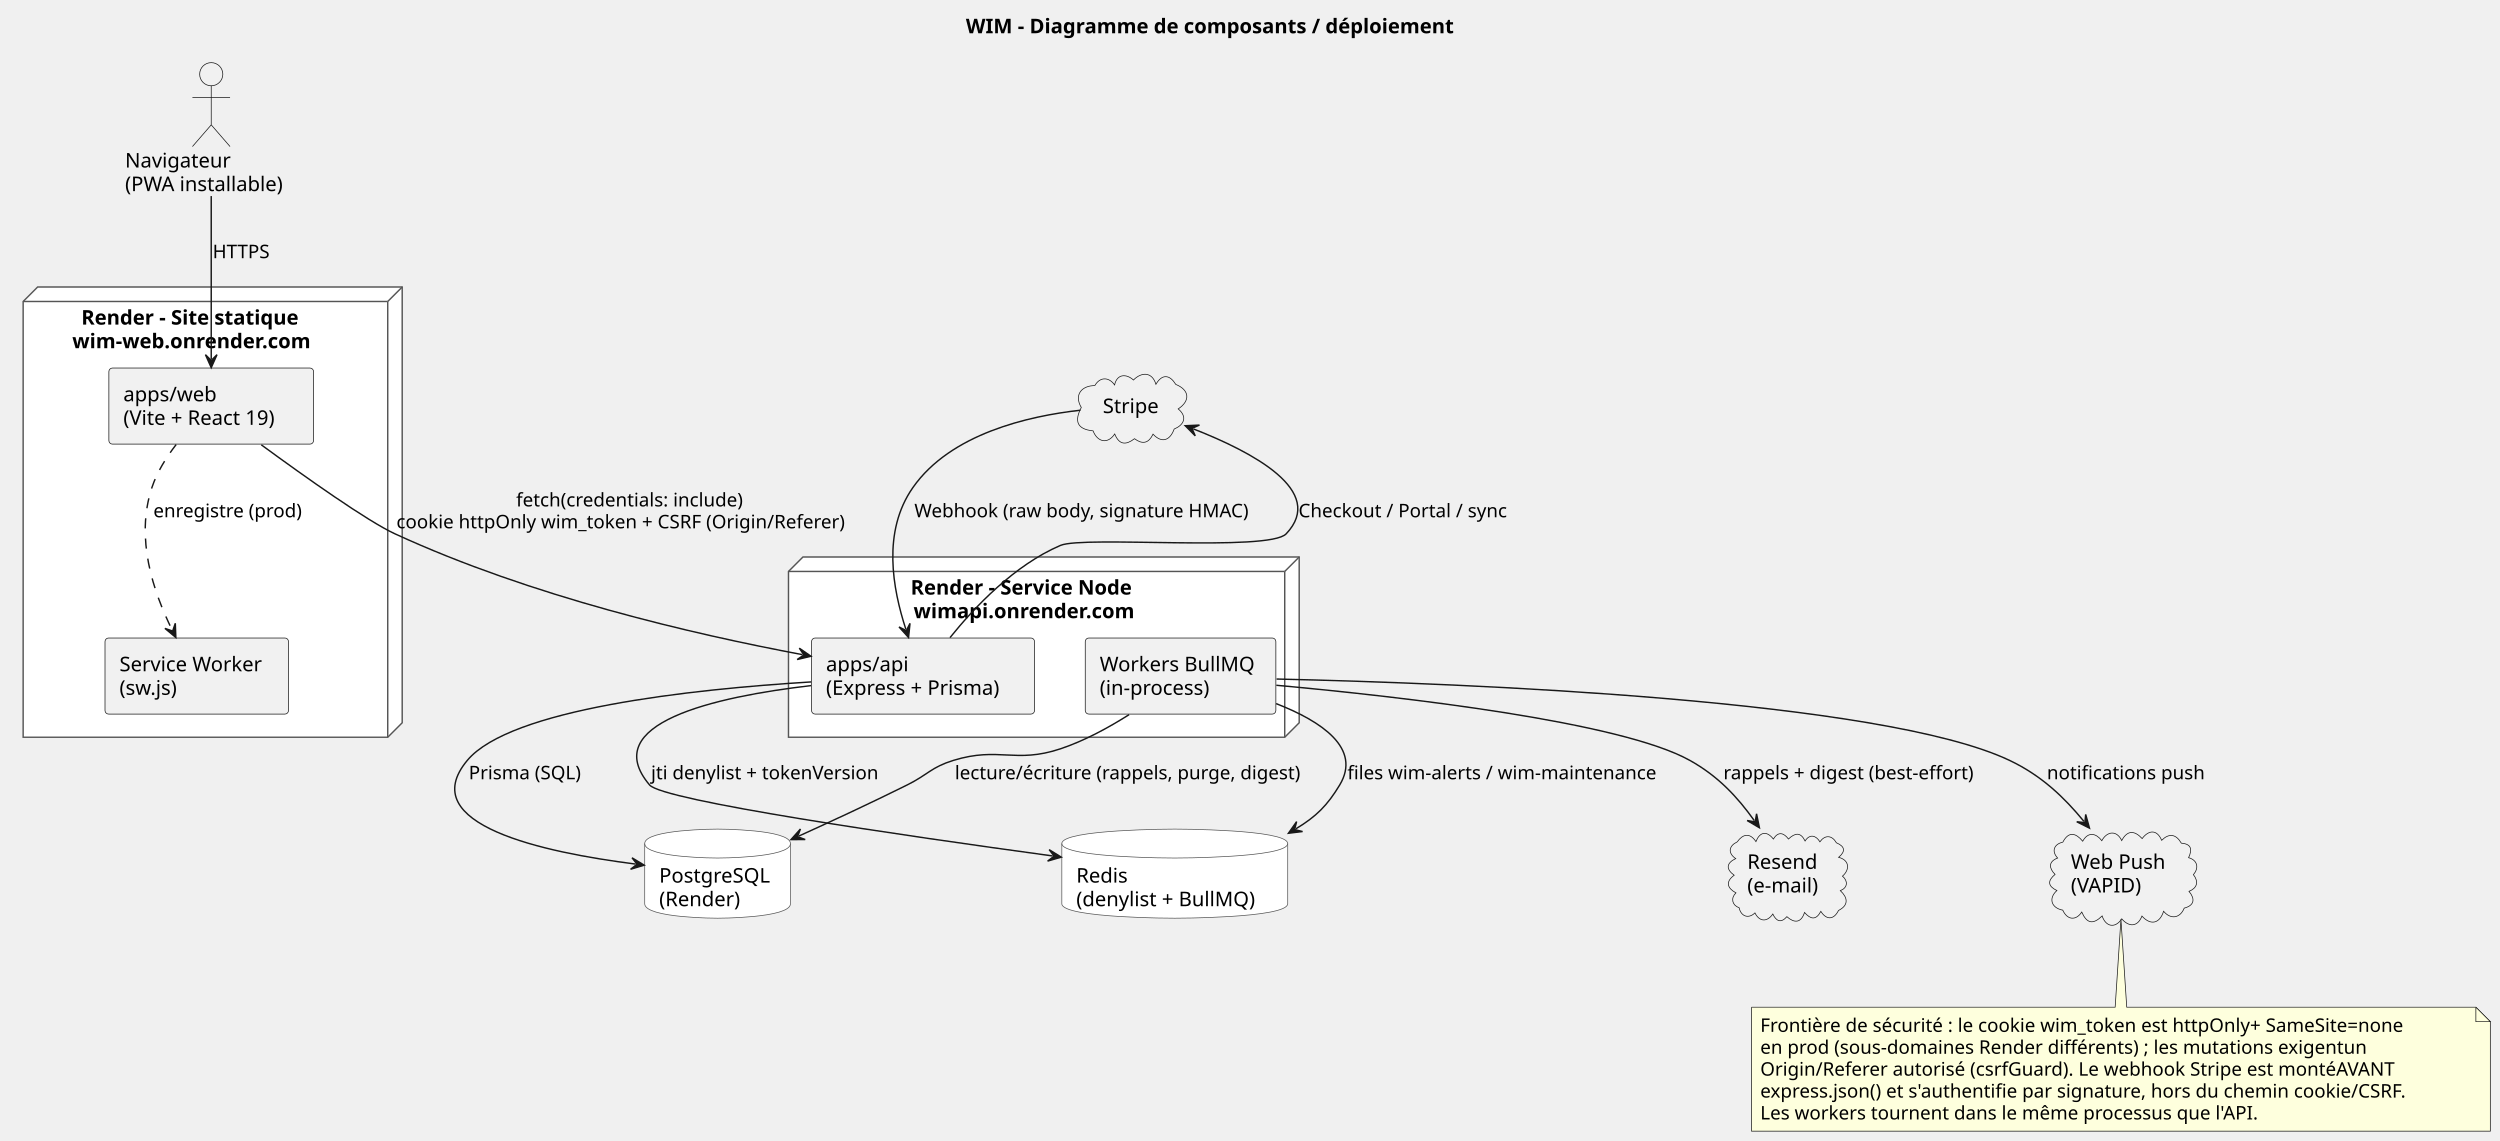
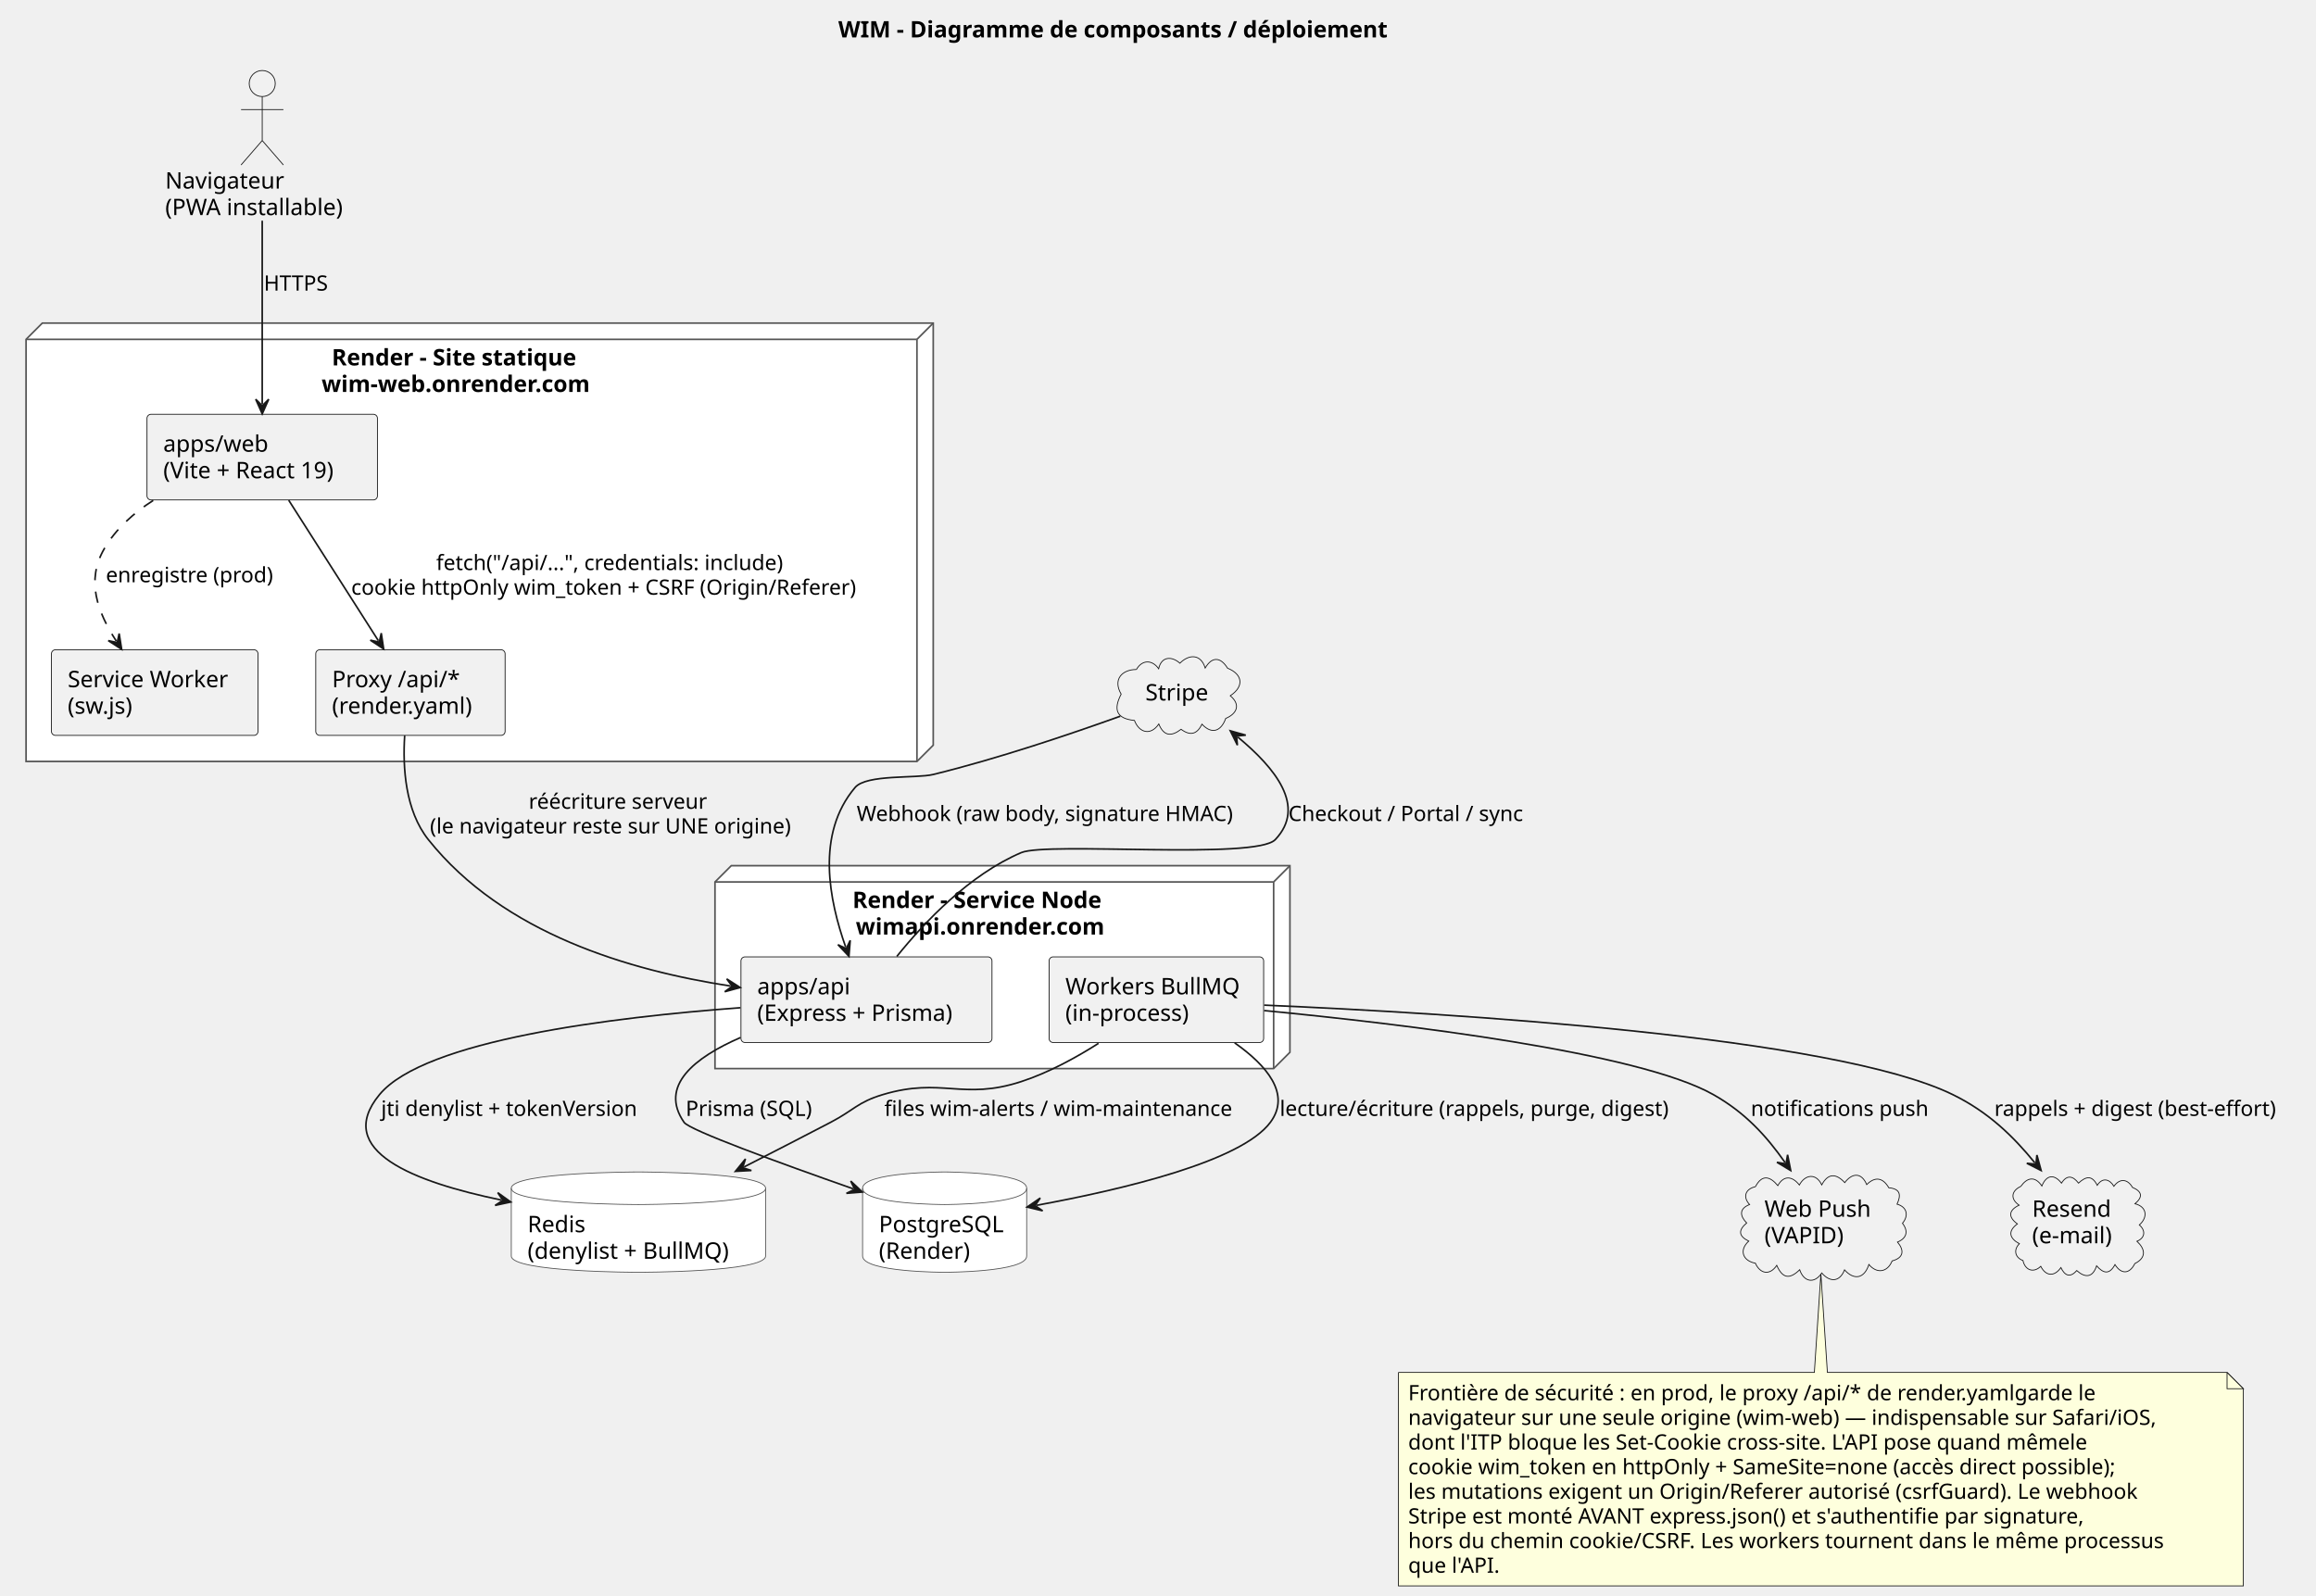
- <svg xmlns="http://www.w3.org/2000/svg" contentStyleType="text/css" data-diagram-type="DESCRIPTION" height="788px" preserveAspectRatio="none" style="width:1728px;height:788px;background:#FFFFFF;" version="1.1" viewBox="0 0 1728 788" width="1728px" zoomAndPan="magnify">
+ <svg xmlns="http://www.w3.org/2000/svg" contentStyleType="text/css" data-diagram-type="DESCRIPTION" height="980px" preserveAspectRatio="none" style="width:1422px;height:980px;background:#FFFFFF;" version="1.1" viewBox="0 0 1422 980" width="1422px" zoomAndPan="magnify">
  <defs />
  <g>
    <g class="title" data-source-line="1">
-       <text fill="#000000" font-family="sans-serif" font-size="14" font-weight="bold" lengthAdjust="spacing" textLength="379.087" x="667.616" y="22.995">WIM - Diagramme de composants / déploiement</text>
+       <text fill="#000000" font-family="sans-serif" font-size="14" font-weight="bold" lengthAdjust="spacing" textLength="379.087" x="514.703" y="22.995">WIM - Diagramme de composants / déploiement</text>
    </g>
    <g class="cluster" data-entity="WebHost" data-source-line="15" data-uid="ent0003" id="cluster_WebHost">
-       <polygon fill="#FFFFFF" points="16,208.387,26,198.387,278,198.387,278,499.577,268,509.577,16,509.577,16,208.387" style="stroke:#555555;stroke-width:1;" />
-       <line style="stroke:#555555;stroke-width:1;" x1="268" x2="278" y1="208.387" y2="198.387" />
-       <line style="stroke:#555555;stroke-width:1;" x1="16" x2="268" y1="208.387" y2="208.387" />
-       <line style="stroke:#555555;stroke-width:1;" x1="268" x2="268" y1="208.387" y2="509.577" />
-       <text fill="#000000" font-family="sans-serif" font-size="14" font-weight="bold" lengthAdjust="spacing" textLength="173.612" x="56.194" y="224.382">Render - Site statique</text>
-       <text fill="#000000" font-family="sans-serif" font-size="14" font-weight="bold" lengthAdjust="spacing" textLength="186.095" x="49.953" y="240.679">wim-web.onrender.com</text>
+       <polygon fill="#FFFFFF" points="16,208.387,26,198.387,573,198.387,573,457.577,563,467.577,16,467.577,16,208.387" style="stroke:#555555;stroke-width:1;" />
+       <line style="stroke:#555555;stroke-width:1;" x1="563" x2="573" y1="208.387" y2="198.387" />
+       <line style="stroke:#555555;stroke-width:1;" x1="16" x2="563" y1="208.387" y2="208.387" />
+       <line style="stroke:#555555;stroke-width:1;" x1="563" x2="563" y1="208.387" y2="467.577" />
+       <text fill="#000000" font-family="sans-serif" font-size="14" font-weight="bold" lengthAdjust="spacing" textLength="173.612" x="203.694" y="224.382">Render - Site statique</text>
+       <text fill="#000000" font-family="sans-serif" font-size="14" font-weight="bold" lengthAdjust="spacing" textLength="186.095" x="197.453" y="240.679">wim-web.onrender.com</text>
    </g>
-     <g class="cluster" data-entity="ApiHost" data-source-line="20" data-uid="ent0006" id="cluster_ApiHost">
-       <polygon fill="#FFFFFF" points="545,394.987,555,384.987,898,384.987,898,499.577,888,509.577,545,509.577,545,394.987" style="stroke:#555555;stroke-width:1;" />
-       <line style="stroke:#555555;stroke-width:1;" x1="888" x2="898" y1="394.987" y2="384.987" />
-       <line style="stroke:#555555;stroke-width:1;" x1="545" x2="888" y1="394.987" y2="394.987" />
-       <line style="stroke:#555555;stroke-width:1;" x1="888" x2="888" y1="394.987" y2="509.577" />
-       <text fill="#000000" font-family="sans-serif" font-size="14" font-weight="bold" lengthAdjust="spacing" textLength="176.148" x="629.426" y="410.982">Render - Service Node</text>
-       <text fill="#000000" font-family="sans-serif" font-size="14" font-weight="bold" lengthAdjust="spacing" textLength="172.102" x="631.449" y="427.279">wimapi.onrender.com</text>
+     <g class="cluster" data-entity="ApiHost" data-source-line="21" data-uid="ent0007" id="cluster_ApiHost">
+       <polygon fill="#FFFFFF" points="439,541.577,449,531.577,792,531.577,792,646.167,782,656.167,439,656.167,439,541.577" style="stroke:#555555;stroke-width:1;" />
+       <line style="stroke:#555555;stroke-width:1;" x1="782" x2="792" y1="541.577" y2="531.577" />
+       <line style="stroke:#555555;stroke-width:1;" x1="439" x2="782" y1="541.577" y2="541.577" />
+       <line style="stroke:#555555;stroke-width:1;" x1="782" x2="782" y1="541.577" y2="656.167" />
+       <text fill="#000000" font-family="sans-serif" font-size="14" font-weight="bold" lengthAdjust="spacing" textLength="176.148" x="523.426" y="557.572">Render - Service Node</text>
+       <text fill="#000000" font-family="sans-serif" font-size="14" font-weight="bold" lengthAdjust="spacing" textLength="172.102" x="525.449" y="573.869">wimapi.onrender.com</text>
    </g>
    <g class="entity" data-entity="Web" data-source-line="16" data-uid="ent0004" id="entity_Web">
-       <rect fill="#F1F1F1" height="52.594" rx="2.5" ry="2.5" style="stroke:#181818;stroke-width:0.5;" width="141.495" x="75.25" y="254.387" />
-       <text fill="#000000" font-family="sans-serif" font-size="14" lengthAdjust="spacing" textLength="67.314" x="85.25" y="277.382">apps/web</text>
-       <text fill="#000000" font-family="sans-serif" font-size="14" lengthAdjust="spacing" textLength="121.495" x="85.25" y="293.679">(Vite + React 19)</text>
+       <rect fill="#F1F1F1" height="52.594" rx="2.5" ry="2.5" style="stroke:#181818;stroke-width:0.5;" width="141.495" x="90.25" y="254.387" />
+       <text fill="#000000" font-family="sans-serif" font-size="14" lengthAdjust="spacing" textLength="67.314" x="100.25" y="277.382">apps/web</text>
+       <text fill="#000000" font-family="sans-serif" font-size="14" lengthAdjust="spacing" textLength="121.495" x="100.25" y="293.679">(Vite + React 19)</text>
    </g>
    <g class="entity" data-entity="SW" data-source-line="17" data-uid="ent0005" id="entity_SW">
-       <rect fill="#F1F1F1" height="52.594" rx="2.5" ry="2.5" style="stroke:#181818;stroke-width:0.5;" width="126.832" x="72.58" y="440.987" />
-       <text fill="#000000" font-family="sans-serif" font-size="14" lengthAdjust="spacing" textLength="106.832" x="82.58" y="463.982">Service Worker</text>
-       <text fill="#000000" font-family="sans-serif" font-size="14" lengthAdjust="spacing" textLength="45.302" x="82.58" y="480.279">(sw.js)</text>
+       <rect fill="#F1F1F1" height="52.594" rx="2.5" ry="2.5" style="stroke:#181818;stroke-width:0.5;" width="126.832" x="31.58" y="398.987" />
+       <text fill="#000000" font-family="sans-serif" font-size="14" lengthAdjust="spacing" textLength="106.832" x="41.58" y="421.982">Service Worker</text>
+       <text fill="#000000" font-family="sans-serif" font-size="14" lengthAdjust="spacing" textLength="45.302" x="41.58" y="438.279">(sw.js)</text>
    </g>
-     <g class="entity" data-entity="Api" data-source-line="21" data-uid="ent0007" id="entity_Api">
-       <rect fill="#F1F1F1" height="52.594" rx="2.5" ry="2.5" style="stroke:#181818;stroke-width:0.5;" width="154.128" x="560.94" y="440.987" />
-       <text fill="#000000" font-family="sans-serif" font-size="14" lengthAdjust="spacing" textLength="59.719" x="570.94" y="463.982">apps/api</text>
-       <text fill="#000000" font-family="sans-serif" font-size="14" lengthAdjust="spacing" textLength="134.128" x="570.94" y="480.279">(Express + Prisma)</text>
+     <g class="entity" data-entity="Proxy" data-source-line="18" data-uid="ent0006" id="entity_Proxy">
+       <rect fill="#F1F1F1" height="52.594" rx="2.5" ry="2.5" style="stroke:#181818;stroke-width:0.5;" width="116.264" x="193.87" y="398.987" />
+       <text fill="#000000" font-family="sans-serif" font-size="14" lengthAdjust="spacing" textLength="81.573" x="203.87" y="421.982">Proxy /api/*</text>
+       <text fill="#000000" font-family="sans-serif" font-size="14" lengthAdjust="spacing" textLength="96.264" x="203.87" y="438.279">(render.yaml)</text>
    </g>
-     <g class="entity" data-entity="Workers" data-source-line="22" data-uid="ent0008" id="entity_Workers">
-       <rect fill="#F1F1F1" height="52.594" rx="2.5" ry="2.5" style="stroke:#181818;stroke-width:0.5;" width="131.74" x="750.13" y="440.987" />
-       <text fill="#000000" font-family="sans-serif" font-size="14" lengthAdjust="spacing" textLength="111.74" x="760.13" y="463.982">Workers BullMQ</text>
-       <text fill="#000000" font-family="sans-serif" font-size="14" lengthAdjust="spacing" textLength="82.845" x="760.13" y="480.279">(in-process)</text>
+     <g class="entity" data-entity="Api" data-source-line="22" data-uid="ent0008" id="entity_Api">
+       <rect fill="#F1F1F1" height="52.594" rx="2.5" ry="2.5" style="stroke:#181818;stroke-width:0.5;" width="154.128" x="454.94" y="587.577" />
+       <text fill="#000000" font-family="sans-serif" font-size="14" lengthAdjust="spacing" textLength="59.719" x="464.94" y="610.572">apps/api</text>
+       <text fill="#000000" font-family="sans-serif" font-size="14" lengthAdjust="spacing" textLength="134.128" x="464.94" y="626.869">(Express + Prisma)</text>
+     </g>
+     <g class="entity" data-entity="Workers" data-source-line="23" data-uid="ent0009" id="entity_Workers">
+       <rect fill="#F1F1F1" height="52.594" rx="2.5" ry="2.5" style="stroke:#181818;stroke-width:0.5;" width="131.74" x="644.13" y="587.577" />
+       <text fill="#000000" font-family="sans-serif" font-size="14" lengthAdjust="spacing" textLength="111.74" x="654.13" y="610.572">Workers BullMQ</text>
+       <text fill="#000000" font-family="sans-serif" font-size="14" lengthAdjust="spacing" textLength="82.845" x="654.13" y="626.869">(in-process)</text>
    </g>
    <g class="entity" data-entity="Browser" data-source-line="13" data-uid="ent0002" id="entity_Browser">
-       <ellipse cx="146.005" cy="51.297" fill="#F1F1F1" rx="8" ry="8" style="stroke:#181818;stroke-width:0.5;" />
-       <path d="M146.005,59.297 L146.005,86.297 M133.005,67.297 L159.005,67.297 M146.005,86.297 L133.005,101.297 M146.005,86.297 L159.005,101.297" fill="none" style="stroke:#181818;stroke-width:0.5;" />
-       <text fill="#000000" font-family="sans-serif" font-size="14" lengthAdjust="spacing" textLength="77.424" x="86.45" y="115.792">Navigateur</text>
-       <text fill="#000000" font-family="sans-serif" font-size="14" lengthAdjust="spacing" textLength="119.109" x="86.45" y="132.089">(PWA installable)</text>
+       <ellipse cx="161.005" cy="51.297" fill="#F1F1F1" rx="8" ry="8" style="stroke:#181818;stroke-width:0.5;" />
+       <path d="M161.005,59.297 L161.005,86.297 M148.005,67.297 L174.005,67.297 M161.005,86.297 L148.005,101.297 M161.005,86.297 L174.005,101.297" fill="none" style="stroke:#181818;stroke-width:0.5;" />
+       <text fill="#000000" font-family="sans-serif" font-size="14" lengthAdjust="spacing" textLength="77.424" x="101.45" y="115.792">Navigateur</text>
+       <text fill="#000000" font-family="sans-serif" font-size="14" lengthAdjust="spacing" textLength="119.109" x="101.45" y="132.089">(PWA installable)</text>
    </g>
-     <g class="entity" data-entity="PG" data-source-line="25" data-uid="ent0009" id="entity_PG">
-       <path d="M445.62,583.077 C445.62,573.077 495.997,573.077 495.997,573.077 C495.997,573.077 546.373,573.077 546.373,583.077 L546.373,624.671 C546.373,634.671 495.997,634.671 495.997,634.671 C495.997,634.671 445.62,634.671 445.62,624.671 L445.62,583.077" fill="#FFFFFF" style="stroke:#555555;stroke-width:0.5;" />
-       <path d="M445.62,583.077 C445.62,593.077 495.997,593.077 495.997,593.077 C495.997,593.077 546.373,593.077 546.373,583.077" fill="none" style="stroke:#555555;stroke-width:0.5;" />
-       <text fill="#000000" font-family="sans-serif" font-size="14" lengthAdjust="spacing" textLength="80.753" x="455.62" y="610.072">PostgreSQL</text>
-       <text fill="#000000" font-family="sans-serif" font-size="14" lengthAdjust="spacing" textLength="61.394" x="455.62" y="626.369">(Render)</text>
+     <g class="entity" data-entity="PG" data-source-line="26" data-uid="ent0010" id="entity_PG">
+       <path d="M529.62,729.667 C529.62,719.667 579.996,719.667 579.996,719.667 C579.996,719.667 630.373,719.667 630.373,729.667 L630.373,771.261 C630.373,781.261 579.996,781.261 579.996,781.261 C579.996,781.261 529.62,781.261 529.62,771.261 L529.62,729.667" fill="#FFFFFF" style="stroke:#555555;stroke-width:0.5;" />
+       <path d="M529.62,729.667 C529.62,739.667 579.996,739.667 579.996,739.667 C579.996,739.667 630.373,739.667 630.373,729.667" fill="none" style="stroke:#555555;stroke-width:0.5;" />
+       <text fill="#000000" font-family="sans-serif" font-size="14" lengthAdjust="spacing" textLength="80.753" x="539.62" y="756.662">PostgreSQL</text>
+       <text fill="#000000" font-family="sans-serif" font-size="14" lengthAdjust="spacing" textLength="61.394" x="539.62" y="772.959">(Render)</text>
    </g>
-     <g class="entity" data-entity="Redis" data-source-line="26" data-uid="ent0010" id="entity_Redis">
-       <path d="M733.93,583.077 C733.93,573.077 811.995,573.077 811.995,573.077 C811.995,573.077 890.061,573.077 890.061,583.077 L890.061,624.671 C890.061,634.671 811.995,634.671 811.995,634.671 C811.995,634.671 733.93,634.671 733.93,624.671 L733.93,583.077" fill="#FFFFFF" style="stroke:#555555;stroke-width:0.5;" />
-       <path d="M733.93,583.077 C733.93,593.077 811.995,593.077 811.995,593.077 C811.995,593.077 890.061,593.077 890.061,583.077" fill="none" style="stroke:#555555;stroke-width:0.5;" />
-       <text fill="#000000" font-family="sans-serif" font-size="14" lengthAdjust="spacing" textLength="38.411" x="743.93" y="610.072">Redis</text>
-       <text fill="#000000" font-family="sans-serif" font-size="14" lengthAdjust="spacing" textLength="136.131" x="743.93" y="626.369">(denylist + BullMQ)</text>
+     <g class="entity" data-entity="Redis" data-source-line="27" data-uid="ent0011" id="entity_Redis">
+       <path d="M313.93,729.667 C313.93,719.667 391.995,719.667 391.995,719.667 C391.995,719.667 470.061,719.667 470.061,729.667 L470.061,771.261 C470.061,781.261 391.995,781.261 391.995,781.261 C391.995,781.261 313.93,781.261 313.93,771.261 L313.93,729.667" fill="#FFFFFF" style="stroke:#555555;stroke-width:0.5;" />
+       <path d="M313.93,729.667 C313.93,739.667 391.995,739.667 391.995,739.667 C391.995,739.667 470.061,739.667 470.061,729.667" fill="none" style="stroke:#555555;stroke-width:0.5;" />
+       <text fill="#000000" font-family="sans-serif" font-size="14" lengthAdjust="spacing" textLength="38.411" x="323.93" y="756.662">Redis</text>
+       <text fill="#000000" font-family="sans-serif" font-size="14" lengthAdjust="spacing" textLength="136.131" x="323.93" y="772.959">(denylist + BullMQ)</text>
    </g>
-     <g class="entity" data-entity="Stripe" data-source-line="28" data-uid="ent0011" id="entity_Stripe">
-       <path d="M756.746,266.522 C760.268,260.363 766.479,260.452 770.402,266.057 C772.122,258.289 778.556,258.254 783.444,262.665 C788.899,257.135 796.247,256.745 798.98,265.604 C803.29,258.266 808.505,258.911 812.705,265.71 C822.22,269.551 822.877,277.024 814.377,282.644 C820.988,288.188 818.378,293.72 811.58,296.571 C808.822,304.276 803.202,306.741 796.981,300.094 C793.96,306.412 789.762,307.4 784.169,303.238 C778.194,307.832 773.572,307.539 770.491,299.98 C765.462,307.417 758.399,305.353 755.542,297.812 C744.208,296.672 742.539,290.955 747.389,281.651 C742.183,272.814 747.712,266.552 756.746,266.522" fill="#F1F1F1" style="stroke:#181818;stroke-width:0.5;" />
-       <text fill="#000000" font-family="sans-serif" font-size="14" lengthAdjust="spacing" textLength="41.522" x="762.24" y="285.532">Stripe</text>
+     <g class="entity" data-entity="Stripe" data-source-line="29" data-uid="ent0012" id="entity_Stripe">
+       <path d="M697.746,411.112 C701.268,404.953 707.479,405.042 711.402,410.647 C713.122,402.879 719.556,402.844 724.444,407.255 C729.899,401.725 737.247,401.335 739.98,410.194 C744.29,402.856 749.505,403.501 753.705,410.3 C763.22,414.141 763.877,421.614 755.377,427.233 C761.988,432.778 759.378,438.31 752.58,441.161 C749.822,448.866 744.202,451.331 737.981,444.684 C734.96,451.002 730.762,451.99 725.169,447.828 C719.194,452.422 714.572,452.13 711.491,444.57 C706.462,452.007 699.399,449.943 696.542,442.402 C685.208,441.262 683.539,435.545 688.389,426.24 C683.183,417.404 688.712,411.142 697.746,411.112" fill="#F1F1F1" style="stroke:#181818;stroke-width:0.5;" />
+       <text fill="#000000" font-family="sans-serif" font-size="14" lengthAdjust="spacing" textLength="41.522" x="703.24" y="430.122">Stripe</text>
    </g>
-     <g class="entity" data-entity="Resend" data-source-line="29" data-uid="ent0012" id="entity_Resend">
-       <path d="M1200.746,581.927 C1204.683,576.364 1209.536,575.446 1213.689,581.69 C1216.419,574.899 1221.166,574.088 1225.735,579.937 C1229.082,574.582 1232.816,575.482 1236.18,579.92 C1240.641,575.779 1244.463,574.836 1247.683,581.272 C1250.897,576.222 1255.246,577.412 1257.918,581.856 C1261.519,576.838 1266.32,577.291 1269.31,582.534 C1275.24,585.057 1275.84,588.38 1270.862,592.587 C1278.418,594.486 1278.734,601.076 1273.529,605.592 C1277.489,608.973 1277.165,613.584 1272.054,615.632 C1277.211,620.424 1277.996,625.696 1270.765,629.32 C1267.549,635.846 1262.442,636.069 1258.578,629.946 C1255.137,636.31 1251.476,635.431 1247.286,630.709 C1244.913,638.025 1240.3,638.242 1235.085,633.613 C1230.973,638.334 1227.668,636.663 1225.37,631.778 C1221.467,637.423 1216.175,637.271 1213.012,631.009 C1208.457,635.415 1203.3,633.28 1202.085,627.444 C1197.142,625.664 1196.167,620.783 1199.872,617.145 C1193.819,613.852 1192.523,609.475 1198.655,604.965 C1192.843,600.709 1193.223,596.577 1199.719,593.458 C1194.184,589.698 1194.882,584.672 1200.746,581.927" fill="#F1F1F1" style="stroke:#181818;stroke-width:0.5;" />
-       <text fill="#000000" font-family="sans-serif" font-size="14" lengthAdjust="spacing" textLength="52.008" x="1207.71" y="600.572">Resend</text>
-       <text fill="#000000" font-family="sans-serif" font-size="14" lengthAdjust="spacing" textLength="54.585" x="1207.71" y="616.869">(e-mail)</text>
+     <g class="entity" data-entity="Resend" data-source-line="30" data-uid="ent0013" id="entity_Resend">
+       <path d="M1240.746,728.517 C1244.683,722.954 1249.536,722.036 1253.689,728.28 C1256.419,721.489 1261.166,720.678 1265.735,726.527 C1269.082,721.172 1272.816,722.072 1276.18,726.51 C1280.641,722.369 1284.463,721.426 1287.683,727.862 C1290.897,722.812 1295.246,724.002 1297.918,728.446 C1301.519,723.428 1306.32,723.881 1309.31,729.124 C1315.24,731.647 1315.84,734.97 1310.862,739.177 C1318.418,741.076 1318.734,747.666 1313.529,752.182 C1317.489,755.563 1317.165,760.174 1312.054,762.222 C1317.211,767.014 1317.996,772.286 1310.765,775.91 C1307.549,782.436 1302.442,782.659 1298.578,776.536 C1295.137,782.9 1291.476,782.021 1287.286,777.299 C1284.913,784.615 1280.3,784.832 1275.085,780.203 C1270.973,784.924 1267.668,783.253 1265.37,778.368 C1261.467,784.013 1256.175,783.861 1253.012,777.599 C1248.457,782.005 1243.3,779.87 1242.085,774.034 C1237.142,772.254 1236.167,767.373 1239.872,763.735 C1233.819,760.442 1232.523,756.065 1238.655,751.555 C1232.843,747.299 1233.223,743.167 1239.719,740.048 C1234.184,736.288 1234.882,731.261 1240.746,728.517" fill="#F1F1F1" style="stroke:#181818;stroke-width:0.5;" />
+       <text fill="#000000" font-family="sans-serif" font-size="14" lengthAdjust="spacing" textLength="52.008" x="1247.71" y="747.162">Resend</text>
+       <text fill="#000000" font-family="sans-serif" font-size="14" lengthAdjust="spacing" textLength="54.585" x="1247.71" y="763.459">(e-mail)</text>
    </g>
-     <g class="entity" data-entity="Push" data-source-line="30" data-uid="ent0013" id="entity_Push">
-       <path d="M1425.819,582.114 C1429.894,574.348 1434.825,575.738 1439.56,581.441 C1443.332,574.729 1448.675,575.775 1452.781,581.073 C1456.244,574.644 1462.982,573.51 1466.528,580.992 C1470.495,573.6 1475.421,573.987 1480.659,579.611 C1485.147,573.654 1490.87,573.106 1494.14,580.813 C1499.415,575.642 1504.082,576.578 1507.718,582.772 C1514.925,583.414 1515.305,587.303 1512.759,592.832 C1519.018,594.586 1520.01,599.928 1516.093,604.572 C1519.839,609.409 1518.788,613.776 1513.049,616.111 C1517.317,621.269 1516.889,625.797 1509.741,627.694 C1506.867,634.789 1500.332,635.68 1495.481,629.881 C1492.771,638.367 1486.598,639.902 1480.523,633.193 C1477.491,640.907 1471.417,640.811 1466.552,635.1 C1461.963,642.023 1455.472,640.576 1452.993,633.112 C1446.752,639.186 1442.454,638.483 1438.91,630.424 C1434.672,636.785 1428.697,635.693 1425.777,629.089 C1418.065,627.685 1415.581,621.092 1421.719,615.54 C1415.348,612.453 1415.202,608.796 1420.451,604.388 C1416.272,600.155 1415.64,595.621 1422.226,593.076 C1417.835,588.321 1419.751,583.441 1425.819,582.114" fill="#F1F1F1" style="stroke:#181818;stroke-width:0.5;" />
-       <text fill="#000000" font-family="sans-serif" font-size="14" lengthAdjust="spacing" textLength="69.275" x="1431.36" y="600.572">Web Push</text>
-       <text fill="#000000" font-family="sans-serif" font-size="14" lengthAdjust="spacing" textLength="53.43" x="1431.36" y="616.869">(VAPID)</text>
+     <g class="entity" data-entity="Push" data-source-line="31" data-uid="ent0014" id="entity_Push">
+       <path d="M1077.819,728.704 C1081.894,720.938 1086.825,722.328 1091.56,728.031 C1095.332,721.319 1100.675,722.365 1104.781,727.663 C1108.244,721.235 1114.982,720.1 1118.528,727.582 C1122.495,720.189 1127.421,720.577 1132.659,726.202 C1137.147,720.244 1142.87,719.697 1146.14,727.403 C1151.415,722.232 1156.082,723.168 1159.718,729.362 C1166.925,730.004 1167.305,733.893 1164.759,739.422 C1171.018,741.176 1172.01,746.518 1168.093,751.162 C1171.839,755.999 1170.788,760.366 1165.049,762.701 C1169.317,767.859 1168.889,772.387 1161.741,774.284 C1158.867,781.379 1152.332,782.27 1147.481,776.471 C1144.771,784.957 1138.598,786.492 1132.523,779.783 C1129.491,787.497 1123.417,787.401 1118.552,781.69 C1113.963,788.613 1107.472,787.166 1104.993,779.702 C1098.752,785.776 1094.454,785.073 1090.91,777.014 C1086.672,783.375 1080.697,782.283 1077.777,775.679 C1070.065,774.275 1067.581,767.682 1073.719,762.13 C1067.348,759.043 1067.202,755.386 1072.451,750.978 C1068.272,746.745 1067.64,742.211 1074.226,739.666 C1069.835,734.911 1071.751,730.031 1077.819,728.704" fill="#F1F1F1" style="stroke:#181818;stroke-width:0.5;" />
+       <text fill="#000000" font-family="sans-serif" font-size="14" lengthAdjust="spacing" textLength="69.275" x="1083.36" y="747.162">Web Push</text>
+       <text fill="#000000" font-family="sans-serif" font-size="14" lengthAdjust="spacing" textLength="53.43" x="1083.36" y="763.459">(VAPID)</text>
    </g>
-     <g class="entity" data-entity="GMN25" data-source-line="47" data-uid="ent0026" id="entity_GMN25">
-       <path d="M1210.68,696.177 L1210.68,781.841 A0,0 0 0 0 1210.68,781.841 L1721.319,781.841 A0,0 0 0 0 1721.319,781.841 L1721.319,706.177 L1711.319,696.177 L1470,696.177 L1466,635.417 L1462,696.177 L1210.68,696.177 A0,0 0 0 0 1210.68,696.177" fill="#FEFFDD" style="stroke:#181818;stroke-width:0.5;" />
-       <path d="M1711.319,696.177 L1711.319,706.177 L1721.319,706.177 L1711.319,696.177" fill="#FEFFDD" style="stroke:#181818;stroke-width:0.5;" />
-       <text fill="#000000" font-family="sans-serif" font-size="13" lengthAdjust="spacing" textLength="489.639" x="1216.68" y="713.244">Frontière de sécurité : le cookie wim_token est httpOnly
- + SameSite=none</text>
-       <text fill="#000000" font-family="sans-serif" font-size="13" lengthAdjust="spacing" textLength="454.365" x="1216.68" y="728.377">en prod (sous-domaines Render différents) ; les mutations exigent
- un</text>
-       <text fill="#000000" font-family="sans-serif" font-size="13" lengthAdjust="spacing" textLength="474.519" x="1216.68" y="743.509">Origin/Referer autorisé (csrfGuard). Le webhook Stripe est monté
- AVANT</text>
-       <text fill="#000000" font-family="sans-serif" font-size="13" lengthAdjust="spacing" textLength="483.323" x="1216.68" y="758.642">express.json() et s'authentifie par signature, hors du chemin cookie/CSRF.</text>
-       <text fill="#000000" font-family="sans-serif" font-size="13" lengthAdjust="spacing" textLength="368.647" x="1216.68" y="773.775">Les workers tournent dans le même processus que l'API.</text>
+     <g class="entity" data-entity="GMN27" data-source-line="49" data-uid="ent0028" id="entity_GMN27">
+       <path d="M858.61,842.767 L858.61,973.829 A0,0 0 0 0 858.61,973.829 L1377.393,973.829 A0,0 0 0 0 1377.393,973.829 L1377.393,852.767 L1367.393,842.767 L1122,842.767 L1118,782.257 L1114,842.767 L858.61,842.767 A0,0 0 0 0 858.61,842.767" fill="#FEFFDD" style="stroke:#181818;stroke-width:0.5;" />
+       <path d="M1367.393,842.767 L1367.393,852.767 L1377.393,852.767 L1367.393,842.767" fill="#FEFFDD" style="stroke:#181818;stroke-width:0.5;" />
+       <text fill="#000000" font-family="sans-serif" font-size="13" lengthAdjust="spacing" textLength="460.218" x="864.61" y="859.834">Frontière de sécurité : en prod, le proxy /api/* de render.yaml
+ garde le</text>
+       <text fill="#000000" font-family="sans-serif" font-size="13" lengthAdjust="spacing" textLength="491.95" x="864.61" y="874.967">navigateur sur une seule origine (wim-web) — indispensable sur Safari/iOS,</text>
+       <text fill="#000000" font-family="sans-serif" font-size="13" lengthAdjust="spacing" textLength="453.051" x="864.61" y="890.099">dont l'ITP bloque les Set-Cookie cross-site. L'API pose quand même
+ le</text>
+       <text fill="#000000" font-family="sans-serif" font-size="13" lengthAdjust="spacing" textLength="480.594" x="864.61" y="905.232">cookie wim_token en httpOnly + SameSite=none (accès direct possible)
+ ;</text>
+       <text fill="#000000" font-family="sans-serif" font-size="13" lengthAdjust="spacing" textLength="479.191" x="864.61" y="920.365">les mutations exigent un Origin/Referer autorisé (csrfGuard). Le webhook</text>
+       <text fill="#000000" font-family="sans-serif" font-size="13" lengthAdjust="spacing" textLength="450.798" x="864.61" y="935.498">Stripe est monté AVANT express.json() et s'authentifie par signature,</text>
+       <text fill="#000000" font-family="sans-serif" font-size="13" lengthAdjust="spacing" textLength="497.783" x="864.61" y="950.631">hors du chemin cookie/CSRF. Les workers tournent dans le même processus</text>
+       <text fill="#000000" font-family="sans-serif" font-size="13" lengthAdjust="spacing" textLength="60.506" x="864.61" y="965.764">que l'API.</text>
    </g>
-     <g class="link" data-entity-1="Browser" data-entity-2="Web" data-source-line="32" data-uid="lnk14" id="link_Browser_Web">
-       <path d="M146,135.507 C146,172.647 146,217.807 146,248.147" fill="none" id="Browser-to-Web" style="stroke:#181818;stroke-width:1;" />
-       <polygon fill="#181818" points="146,254.147,150,245.147,146,249.147,142,245.147,146,254.147" style="stroke:#181818;stroke-width:1;" />
-       <text fill="#000000" font-family="sans-serif" font-size="13" lengthAdjust="spacing" textLength="41.748" x="147" y="178.454">HTTPS</text>
+     <g class="link" data-entity-1="Browser" data-entity-2="Web" data-source-line="33" data-uid="lnk15" id="link_Browser_Web">
+       <path d="M161,135.507 C161,172.647 161,217.807 161,248.147" fill="none" id="Browser-to-Web" style="stroke:#181818;stroke-width:1;" />
+       <polygon fill="#181818" points="161,254.147,165,245.147,161,249.147,157,245.147,161,254.147" style="stroke:#181818;stroke-width:1;" />
+       <text fill="#000000" font-family="sans-serif" font-size="13" lengthAdjust="spacing" textLength="41.748" x="162" y="178.454">HTTPS</text>
    </g>
-     <g class="link" data-entity-1="Web" data-entity-2="SW" data-source-line="33" data-uid="lnk15" id="link_Web_SW">
-       <path d="M121.76,307.277 C114.99,316.027 108.52,326.317 105,336.987 C93.34,372.277 105.964,408.932 118.904,435.272" fill="none" id="Web-to-SW" style="stroke:#181818;stroke-width:1;stroke-dasharray:7,7;" />
-       <polygon fill="#181818" points="121.55,440.657,121.172,430.815,119.345,436.169,113.991,434.343,121.55,440.657" style="stroke:#181818;stroke-width:1;" />
-       <text fill="#000000" font-family="sans-serif" font-size="13" lengthAdjust="spacing" textLength="110.735" x="106" y="357.554">enregistre (prod)</text>
+     <g class="link" data-entity-1="Web" data-entity-2="SW" data-source-line="34" data-uid="lnk16" id="link_Web_SW">
+       <path d="M94.06,307.297 C82.05,314.997 71.11,324.747 64,336.987 C52.69,356.447 59.753,375.704 71.443,393.714" fill="none" id="Web-to-SW" style="stroke:#181818;stroke-width:1;stroke-dasharray:7,7;" />
+       <polygon fill="#181818" points="74.71,398.747,73.165,389.02,71.988,394.553,66.455,393.375,74.71,398.747" style="stroke:#181818;stroke-width:1;" />
+       <text fill="#000000" font-family="sans-serif" font-size="13" lengthAdjust="spacing" textLength="110.735" x="65" y="357.554">enregistre (prod)</text>
    </g>
-     <g class="link" data-entity-1="Web" data-entity-2="Api" data-source-line="34" data-uid="lnk16" id="link_Web_Api">
-       <path d="M180.61,307.467 C211.31,329.947 254.1,360.287 273,368.987 C367.42,412.447 478.943,438.28 554.683,452.5" fill="none" id="Web-to-Api" style="stroke:#181818;stroke-width:1;" />
-       <polygon fill="#181818" points="560.58,453.607,552.473,448.015,555.666,452.684,550.996,455.877,560.58,453.607" style="stroke:#181818;stroke-width:1;" />
-       <text fill="#000000" font-family="sans-serif" font-size="13" lengthAdjust="spacing" textLength="170.853" x="356.764" y="350.054">fetch(credentials: include)</text>
-       <text fill="#000000" font-family="sans-serif" font-size="13" lengthAdjust="spacing" textLength="336.381" x="274" y="365.187">cookie httpOnly wim_token + CSRF (Origin/Referer)</text>
+     <g class="link" data-entity-1="Web" data-entity-2="Proxy" data-source-line="35" data-uid="lnk17" id="link_Web_Proxy">
+       <path d="M177.27,307.177 C193.73,332.977 215.811,367.58 232.341,393.47" fill="none" id="Web-to-Proxy" style="stroke:#181818;stroke-width:1;" />
+       <polygon fill="#181818" points="235.57,398.527,234.098,388.789,232.879,394.313,227.355,393.094,235.57,398.527" style="stroke:#181818;stroke-width:1;" />
+       <text fill="#000000" font-family="sans-serif" font-size="13" lengthAdjust="spacing" textLength="232.064" x="267.809" y="350.054">fetch("/api/...", credentials: include)</text>
+       <text fill="#000000" font-family="sans-serif" font-size="13" lengthAdjust="spacing" textLength="336.381" x="215.65" y="365.187">cookie httpOnly wim_token + CSRF (Origin/Referer)</text>
    </g>
-     <g class="link" data-entity-1="Api" data-entity-2="PG" data-source-line="36" data-uid="lnk17" id="link_Api_PG">
-       <path d="M560.66,471.347 C477.35,476.457 352.69,489.997 323,525.577 C285.85,570.097 375.908,589.201 439.328,597.251" fill="none" id="Api-to-PG" style="stroke:#181818;stroke-width:1;" />
-       <polygon fill="#181818" points="445.28,598.007,436.855,592.905,440.32,597.377,435.848,600.842,445.28,598.007" style="stroke:#181818;stroke-width:1;" />
-       <text fill="#000000" font-family="sans-serif" font-size="13" lengthAdjust="spacing" textLength="84.202" x="324" y="538.644">Prisma (SQL)</text>
+     <g class="link" data-entity-1="Proxy" data-entity-2="Api" data-source-line="36" data-uid="lnk18" id="link_Proxy_Api">
+       <path d="M248.47,451.697 C247.2,471.207 248.78,497.747 263,515.577 C309.13,573.437 386.76,595.984 448.55,605.494" fill="none" id="Proxy-to-Api" style="stroke:#181818;stroke-width:1;" />
+       <polygon fill="#181818" points="454.48,606.407,446.193,601.084,449.538,605.646,444.976,608.991,454.48,606.407" style="stroke:#181818;stroke-width:1;" />
+       <text fill="#000000" font-family="sans-serif" font-size="13" lengthAdjust="spacing" textLength="117.647" x="324.604" y="496.644">réécriture serveur</text>
+       <text fill="#000000" font-family="sans-serif" font-size="13" lengthAdjust="spacing" textLength="238.856" x="264" y="511.777">(le navigateur reste sur UNE origine)</text>
    </g>
-     <g class="link" data-entity-1="Api" data-entity-2="Redis" data-source-line="37" data-uid="lnk18" id="link_Api_Redis">
-       <path d="M560.6,473.887 C493.67,481.687 412.92,500.017 449,542.577 C458.18,553.407 623.665,577.455 727.615,591.645" fill="none" id="Api-to-Redis" style="stroke:#181818;stroke-width:1;" />
-       <polygon fill="#181818" points="733.56,592.457,725.184,587.276,728.606,591.781,724.102,595.203,733.56,592.457" style="stroke:#181818;stroke-width:1;" />
-       <text fill="#000000" font-family="sans-serif" font-size="13" lengthAdjust="spacing" textLength="172.517" x="450" y="538.644">jti denylist + tokenVersion</text>
+     <g class="link" data-entity-1="Api" data-entity-2="PG" data-source-line="38" data-uid="lnk19" id="link_Api_PG">
+       <path d="M454.7,637.097 C426.34,649.417 404.53,666.817 420,689.167 C423.35,694.007 478.219,713.978 523.849,730.008" fill="none" id="Api-to-PG" style="stroke:#181818;stroke-width:1;" />
+       <polygon fill="#181818" points="529.51,731.997,522.345,725.24,524.793,730.34,519.693,732.788,529.51,731.997" style="stroke:#181818;stroke-width:1;" />
+       <text fill="#000000" font-family="sans-serif" font-size="13" lengthAdjust="spacing" textLength="84.202" x="421" y="685.234">Prisma (SQL)</text>
    </g>
-     <g class="link" data-entity-1="Workers" data-entity-2="Redis" data-source-line="38" data-uid="lnk19" id="link_Workers_Redis">
-       <path d="M882.05,486.337 C913.5,498.587 941.28,517.217 926,542.577 C917.57,556.577 909.817,564.413 895.697,572.873" fill="none" id="Workers-to-Redis" style="stroke:#181818;stroke-width:1;" />
-       <polygon fill="#181818" points="890.55,575.957,900.326,574.763,894.839,573.387,896.215,567.9,890.55,575.957" style="stroke:#181818;stroke-width:1;" />
-       <text fill="#000000" font-family="sans-serif" font-size="13" lengthAdjust="spacing" textLength="228.503" x="931.32" y="538.644">files wim-alerts / wim-maintenance</text>
+     <g class="link" data-entity-1="Api" data-entity-2="Redis" data-source-line="39" data-uid="lnk20" id="link_Api_Redis">
+       <path d="M454.61,618.807 C375.56,624.647 260.61,638.767 233,672.167 C204.4,706.767 254.495,725.849 307.745,736.889" fill="none" id="Api-to-Redis" style="stroke:#181818;stroke-width:1;" />
+       <polygon fill="#181818" points="313.62,738.107,305.619,732.363,308.724,737.092,303.995,740.197,313.62,738.107" style="stroke:#181818;stroke-width:1;" />
+       <text fill="#000000" font-family="sans-serif" font-size="13" lengthAdjust="spacing" textLength="172.517" x="234" y="685.234">jti denylist + tokenVersion</text>
    </g>
-     <g class="link" data-entity-1="Workers" data-entity-2="PG" data-source-line="39" data-uid="lnk20" id="link_Workers_PG">
-       <path d="M780.45,493.947 C766.33,502.897 749.54,512.067 733,517.577 C701.62,528.047 690.62,515.867 659,525.577 C643.61,530.307 641.43,535.427 627,542.577 C600.75,555.577 576.596,566.812 552.176,577.871" fill="none" id="Workers-to-PG" style="stroke:#181818;stroke-width:1;" />
-       <polygon fill="#181818" points="546.71,580.347,556.559,580.278,551.265,578.284,553.258,572.99,546.71,580.347" style="stroke:#181818;stroke-width:1;" />
-       <text fill="#000000" font-family="sans-serif" font-size="13" lengthAdjust="spacing" textLength="257.67" x="660" y="538.644">lecture/écriture (rappels, purge, digest)</text>
+     <g class="link" data-entity-1="Workers" data-entity-2="Redis" data-source-line="40" data-uid="lnk21" id="link_Workers_Redis">
+       <path d="M674.49,640.667 C660.38,649.627 643.57,658.777 627,664.167 C590.92,675.927 578.35,661.277 542,672.167 C526.57,676.797 524.28,681.727 510,689.167 C491.03,699.057 475.614,706.989 456.864,716.559" fill="none" id="Workers-to-Redis" style="stroke:#181818;stroke-width:1;" />
+       <polygon fill="#181818" points="451.52,719.287,461.355,718.758,455.974,717.014,457.718,711.633,451.52,719.287" style="stroke:#181818;stroke-width:1;" />
+       <text fill="#000000" font-family="sans-serif" font-size="13" lengthAdjust="spacing" textLength="228.503" x="543" y="685.234">files wim-alerts / wim-maintenance</text>
    </g>
-     <g class="link" data-entity-1="Api" data-entity-2="Stripe" data-source-line="41" data-uid="lnk21" id="link_Api_Stripe">
-       <path d="M656.63,440.727 C673.79,419.427 701.35,390.477 733,376.987 C748.97,370.177 877.05,381.567 889,368.987 C917.16,339.347 865.607,312.425 824.817,296.445" fill="none" id="Api-to-Stripe" style="stroke:#181818;stroke-width:1;" />
-       <polygon fill="#181818" points="819.23,294.257,826.151,301.264,823.885,296.081,829.069,293.815,819.23,294.257" style="stroke:#181818;stroke-width:1;" />
-       <text fill="#000000" font-family="sans-serif" font-size="13" lengthAdjust="spacing" textLength="154.235" x="897.51" y="357.554">Checkout / Portal / sync</text>
+     <g class="link" data-entity-1="Workers" data-entity-2="PG" data-source-line="41" data-uid="lnk22" id="link_Workers_PG">
+       <path d="M758.06,640.367 C777.6,654.127 792.89,671.817 780,689.167 C762.1,713.257 689.66,730.318 636.5,740.128" fill="none" id="Workers-to-PG" style="stroke:#181818;stroke-width:1;" />
+       <polygon fill="#181818" points="630.6,741.217,640.177,743.517,635.517,740.309,638.725,735.65,630.6,741.217" style="stroke:#181818;stroke-width:1;" />
+       <text fill="#000000" font-family="sans-serif" font-size="13" lengthAdjust="spacing" textLength="257.67" x="785.76" y="685.234">lecture/écriture (rappels, purge, digest)</text>
    </g>
-     <g class="link" data-entity-1="Stripe" data-entity-2="Api" data-source-line="42" data-uid="lnk22" id="link_Stripe_Api">
-       <path d="M746.79,283.547 C710.7,287.557 657.01,299.837 631,336.987 C609.66,367.457 616.982,406.862 626.132,434.952" fill="none" id="Stripe-to-Api" style="stroke:#181818;stroke-width:1;" />
-       <polygon fill="#181818" points="627.99,440.657,629.006,430.861,626.441,435.903,621.399,433.338,627.99,440.657" style="stroke:#181818;stroke-width:1;" />
-       <text fill="#000000" font-family="sans-serif" font-size="13" lengthAdjust="spacing" textLength="248.162" x="632" y="357.554">Webhook (raw body, signature HMAC)</text>
+     <g class="link" data-entity-1="Api" data-entity-2="Stripe" data-source-line="43" data-uid="lnk23" id="link_Api_Stripe">
+       <path d="M550.63,587.317 C567.79,566.017 595.35,537.067 627,523.577 C642.97,516.777 771.05,528.157 783,515.577 C802.33,495.237 782.944,471.662 760.004,452.592" fill="none" id="Api-to-Stripe" style="stroke:#181818;stroke-width:1;" />
+       <polygon fill="#181818" points="755.39,448.757,759.754,457.586,759.235,451.953,764.868,451.434,755.39,448.757" style="stroke:#181818;stroke-width:1;" />
+       <text fill="#000000" font-family="sans-serif" font-size="13" lengthAdjust="spacing" textLength="154.235" x="791.05" y="504.144">Checkout / Portal / sync</text>
    </g>
-     <g class="link" data-entity-1="Workers" data-entity-2="Resend" data-source-line="43" data-uid="lnk23" id="link_Workers_Resend">
-       <path d="M882.2,473.657 C970.2,481.707 1120.15,498.877 1168,525.577 C1187.7,536.567 1200.851,550.795 1212.621,567.265" fill="none" id="Workers-to-Resend" style="stroke:#181818;stroke-width:1;" />
-       <polygon fill="#181818" points="1216.11,572.147,1214.132,562.499,1213.203,568.079,1207.623,567.15,1216.11,572.147" style="stroke:#181818;stroke-width:1;" />
-       <text fill="#000000" font-family="sans-serif" font-size="13" lengthAdjust="spacing" textLength="189.973" x="1191.21" y="538.644">rappels + digest (best-effort)</text>
+     <g class="link" data-entity-1="Stripe" data-entity-2="Api" data-source-line="44" data-uid="lnk24" id="link_Stripe_Api">
+       <path d="M687.83,439.787 C657.51,450.697 612.91,465.797 573,475.577 C562.5,478.147 531.99,475.327 525,483.577 C500.73,512.227 509.113,552.859 519.253,581.589" fill="none" id="Stripe-to-Api" style="stroke:#181818;stroke-width:1;" />
+       <polygon fill="#181818" points="521.25,587.247,522.027,577.429,519.586,582.532,514.483,580.091,521.25,587.247" style="stroke:#181818;stroke-width:1;" />
+       <text fill="#000000" font-family="sans-serif" font-size="13" lengthAdjust="spacing" textLength="248.162" x="526" y="504.144">Webhook (raw body, signature HMAC)</text>
    </g>
-     <g class="link" data-entity-1="Workers" data-entity-2="Push" data-source-line="44" data-uid="lnk24" id="link_Workers_Push">
-       <path d="M882.34,469.347 C1013.47,472.357 1300.78,483.677 1389,525.577 C1411.07,536.067 1426.643,550.969 1440.443,567.779" fill="none" id="Workers-to-Push" style="stroke:#181818;stroke-width:1;" />
-       <polygon fill="#181818" points="1444.25,572.417,1441.631,562.923,1441.077,568.552,1435.448,567.999,1444.25,572.417" style="stroke:#181818;stroke-width:1;" />
-       <text fill="#000000" font-family="sans-serif" font-size="13" lengthAdjust="spacing" textLength="115.515" x="1414.83" y="538.644">notifications push</text>
+     <g class="link" data-entity-1="Workers" data-entity-2="Resend" data-source-line="45" data-uid="lnk25" id="link_Workers_Resend">
+       <path d="M776.21,617.217 C892.03,622.197 1126.07,636.467 1199,672.167 C1220.64,682.767 1235.85,697.435 1249.44,714.115" fill="none" id="Workers-to-Resend" style="stroke:#181818;stroke-width:1;" />
+       <polygon fill="#181818" points="1253.23,718.767,1250.646,709.263,1250.072,714.891,1244.444,714.316,1253.23,718.767" style="stroke:#181818;stroke-width:1;" />
+       <text fill="#000000" font-family="sans-serif" font-size="13" lengthAdjust="spacing" textLength="189.973" x="1224.52" y="685.234">rappels + digest (best-effort)</text>
+     </g>
+     <g class="link" data-entity-1="Workers" data-entity-2="Push" data-source-line="46" data-uid="lnk26" id="link_Workers_Push">
+       <path d="M776.18,620.557 C861.95,628.827 1005.96,646.117 1052,672.167 C1071.5,683.207 1084.45,697.408 1096.02,713.868" fill="none" id="Workers-to-Push" style="stroke:#181818;stroke-width:1;" />
+       <polygon fill="#181818" points="1099.47,718.777,1097.567,709.114,1096.595,714.686,1091.022,713.714,1099.47,718.777" style="stroke:#181818;stroke-width:1;" />
+       <text fill="#000000" font-family="sans-serif" font-size="13" lengthAdjust="spacing" textLength="115.515" x="1074.96" y="685.234">notifications push</text>
    </g>
  </g>
</svg>
